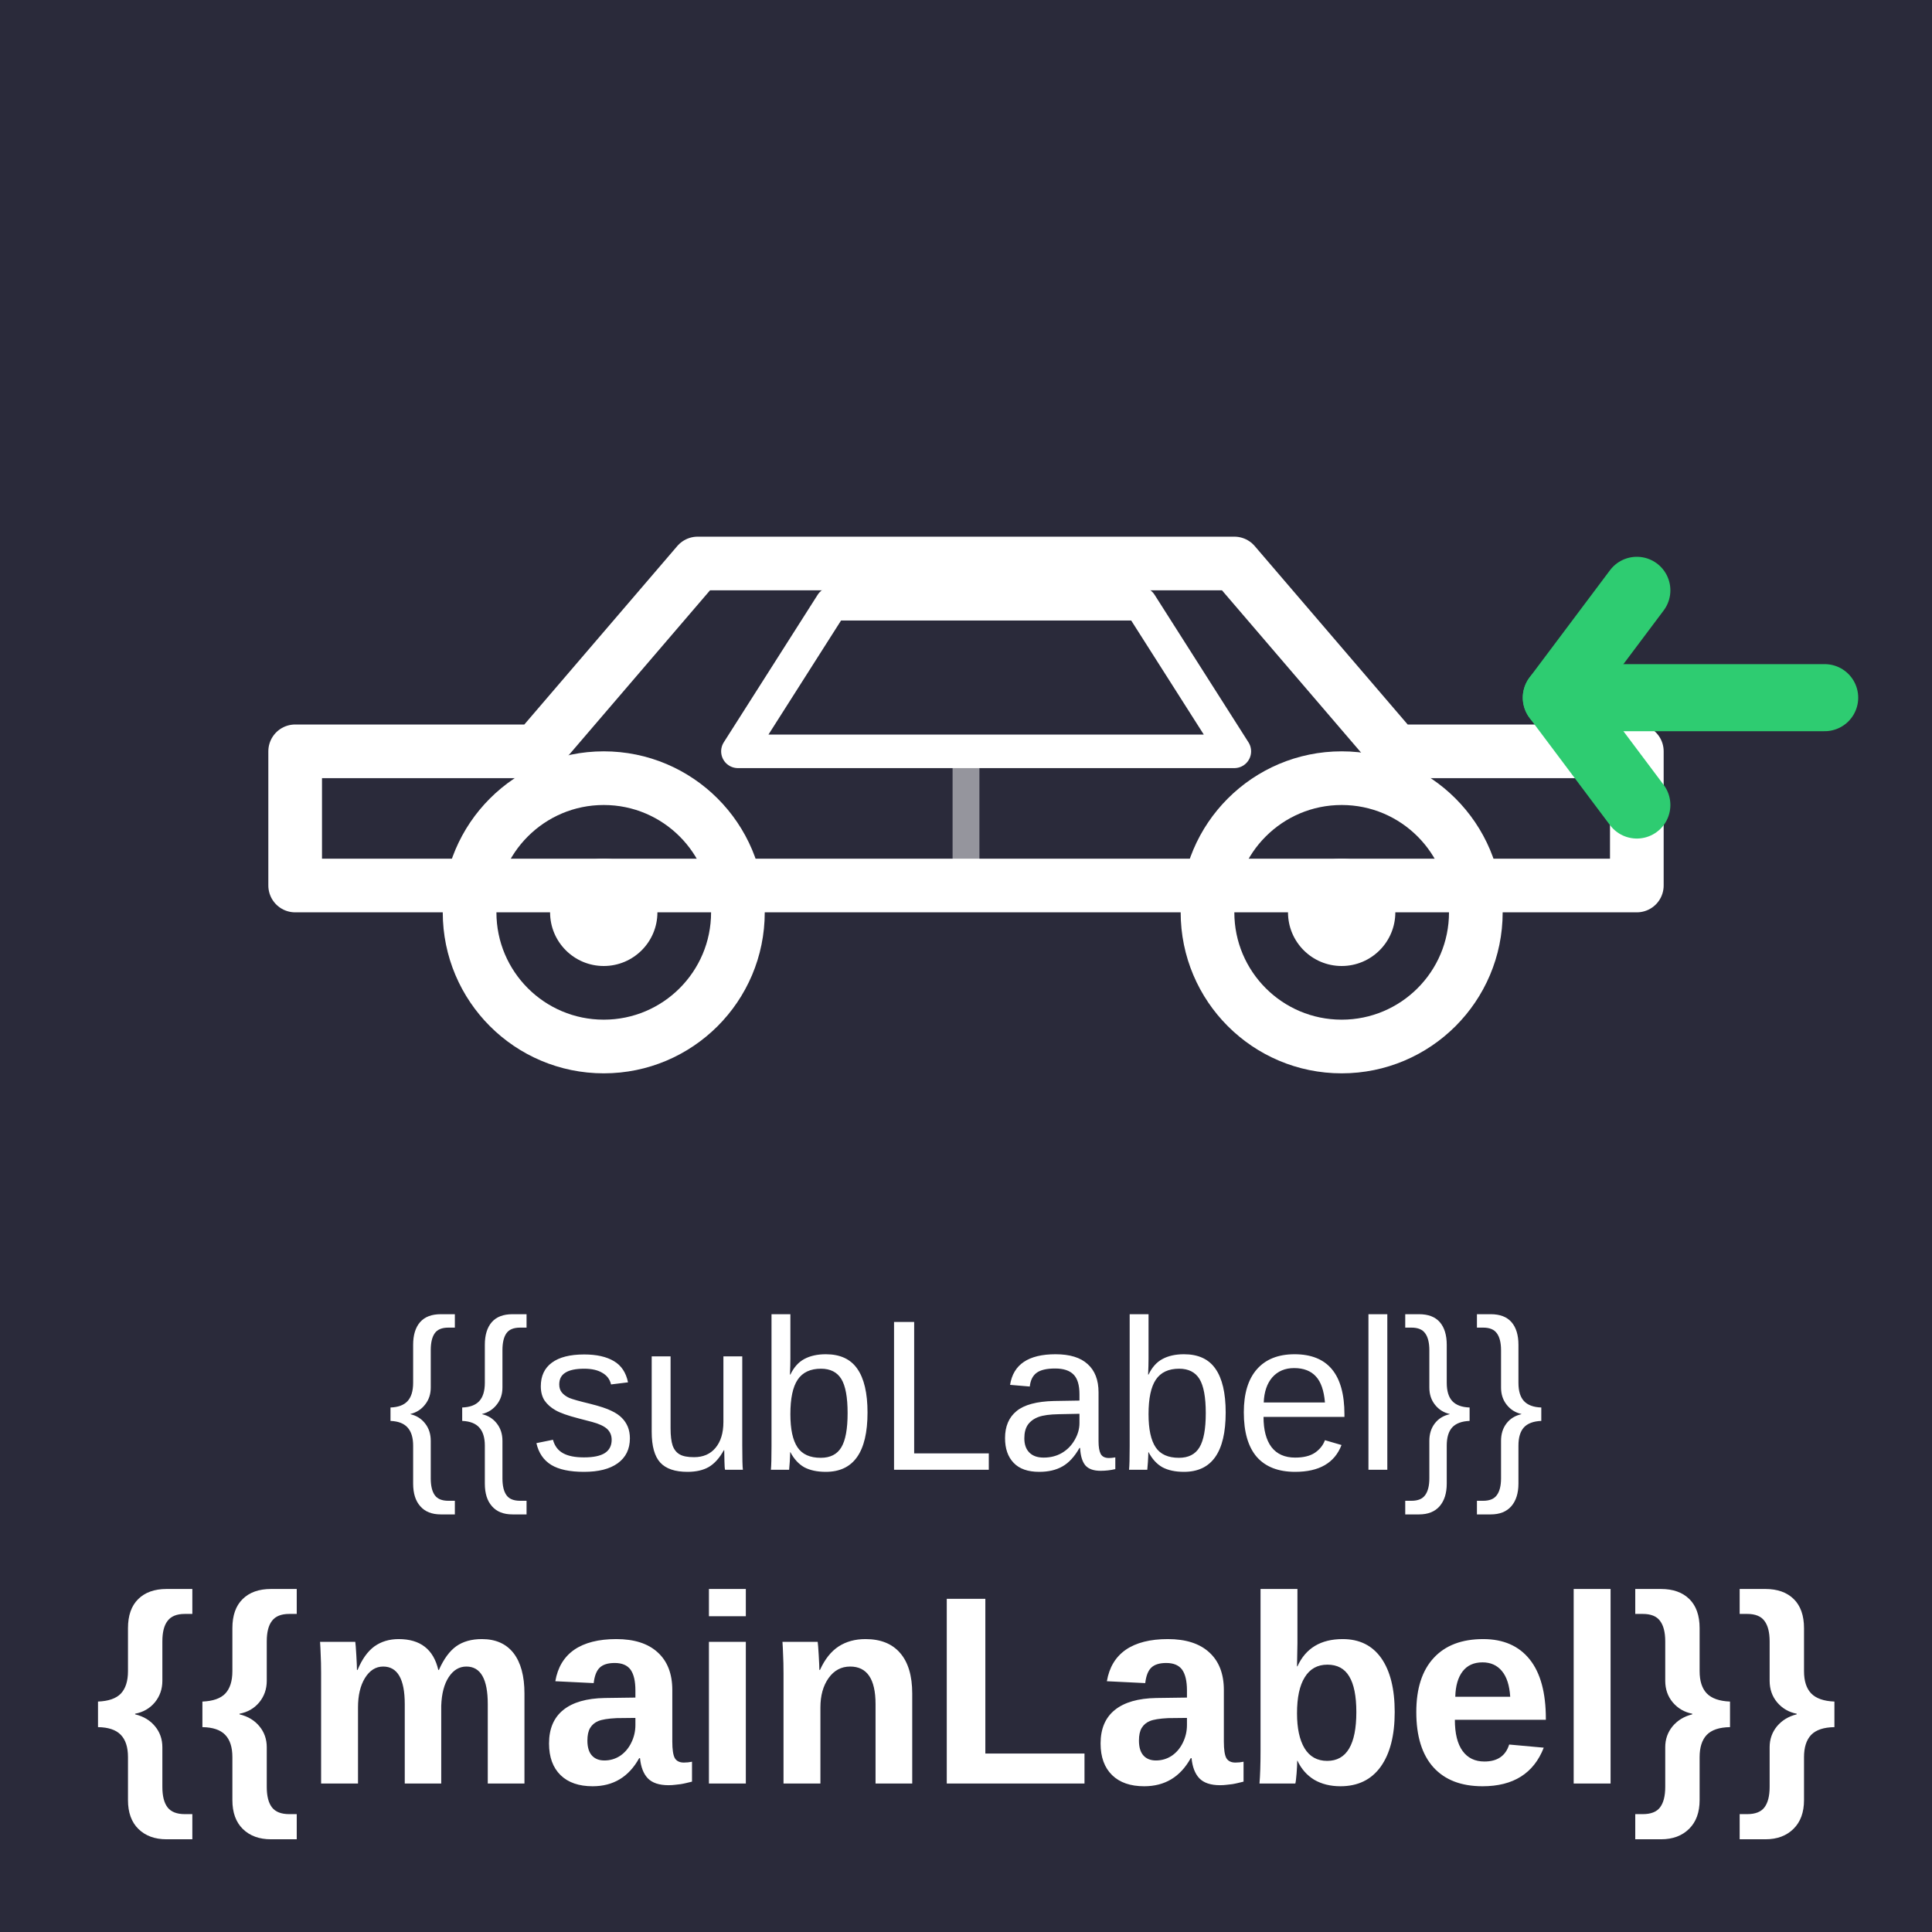
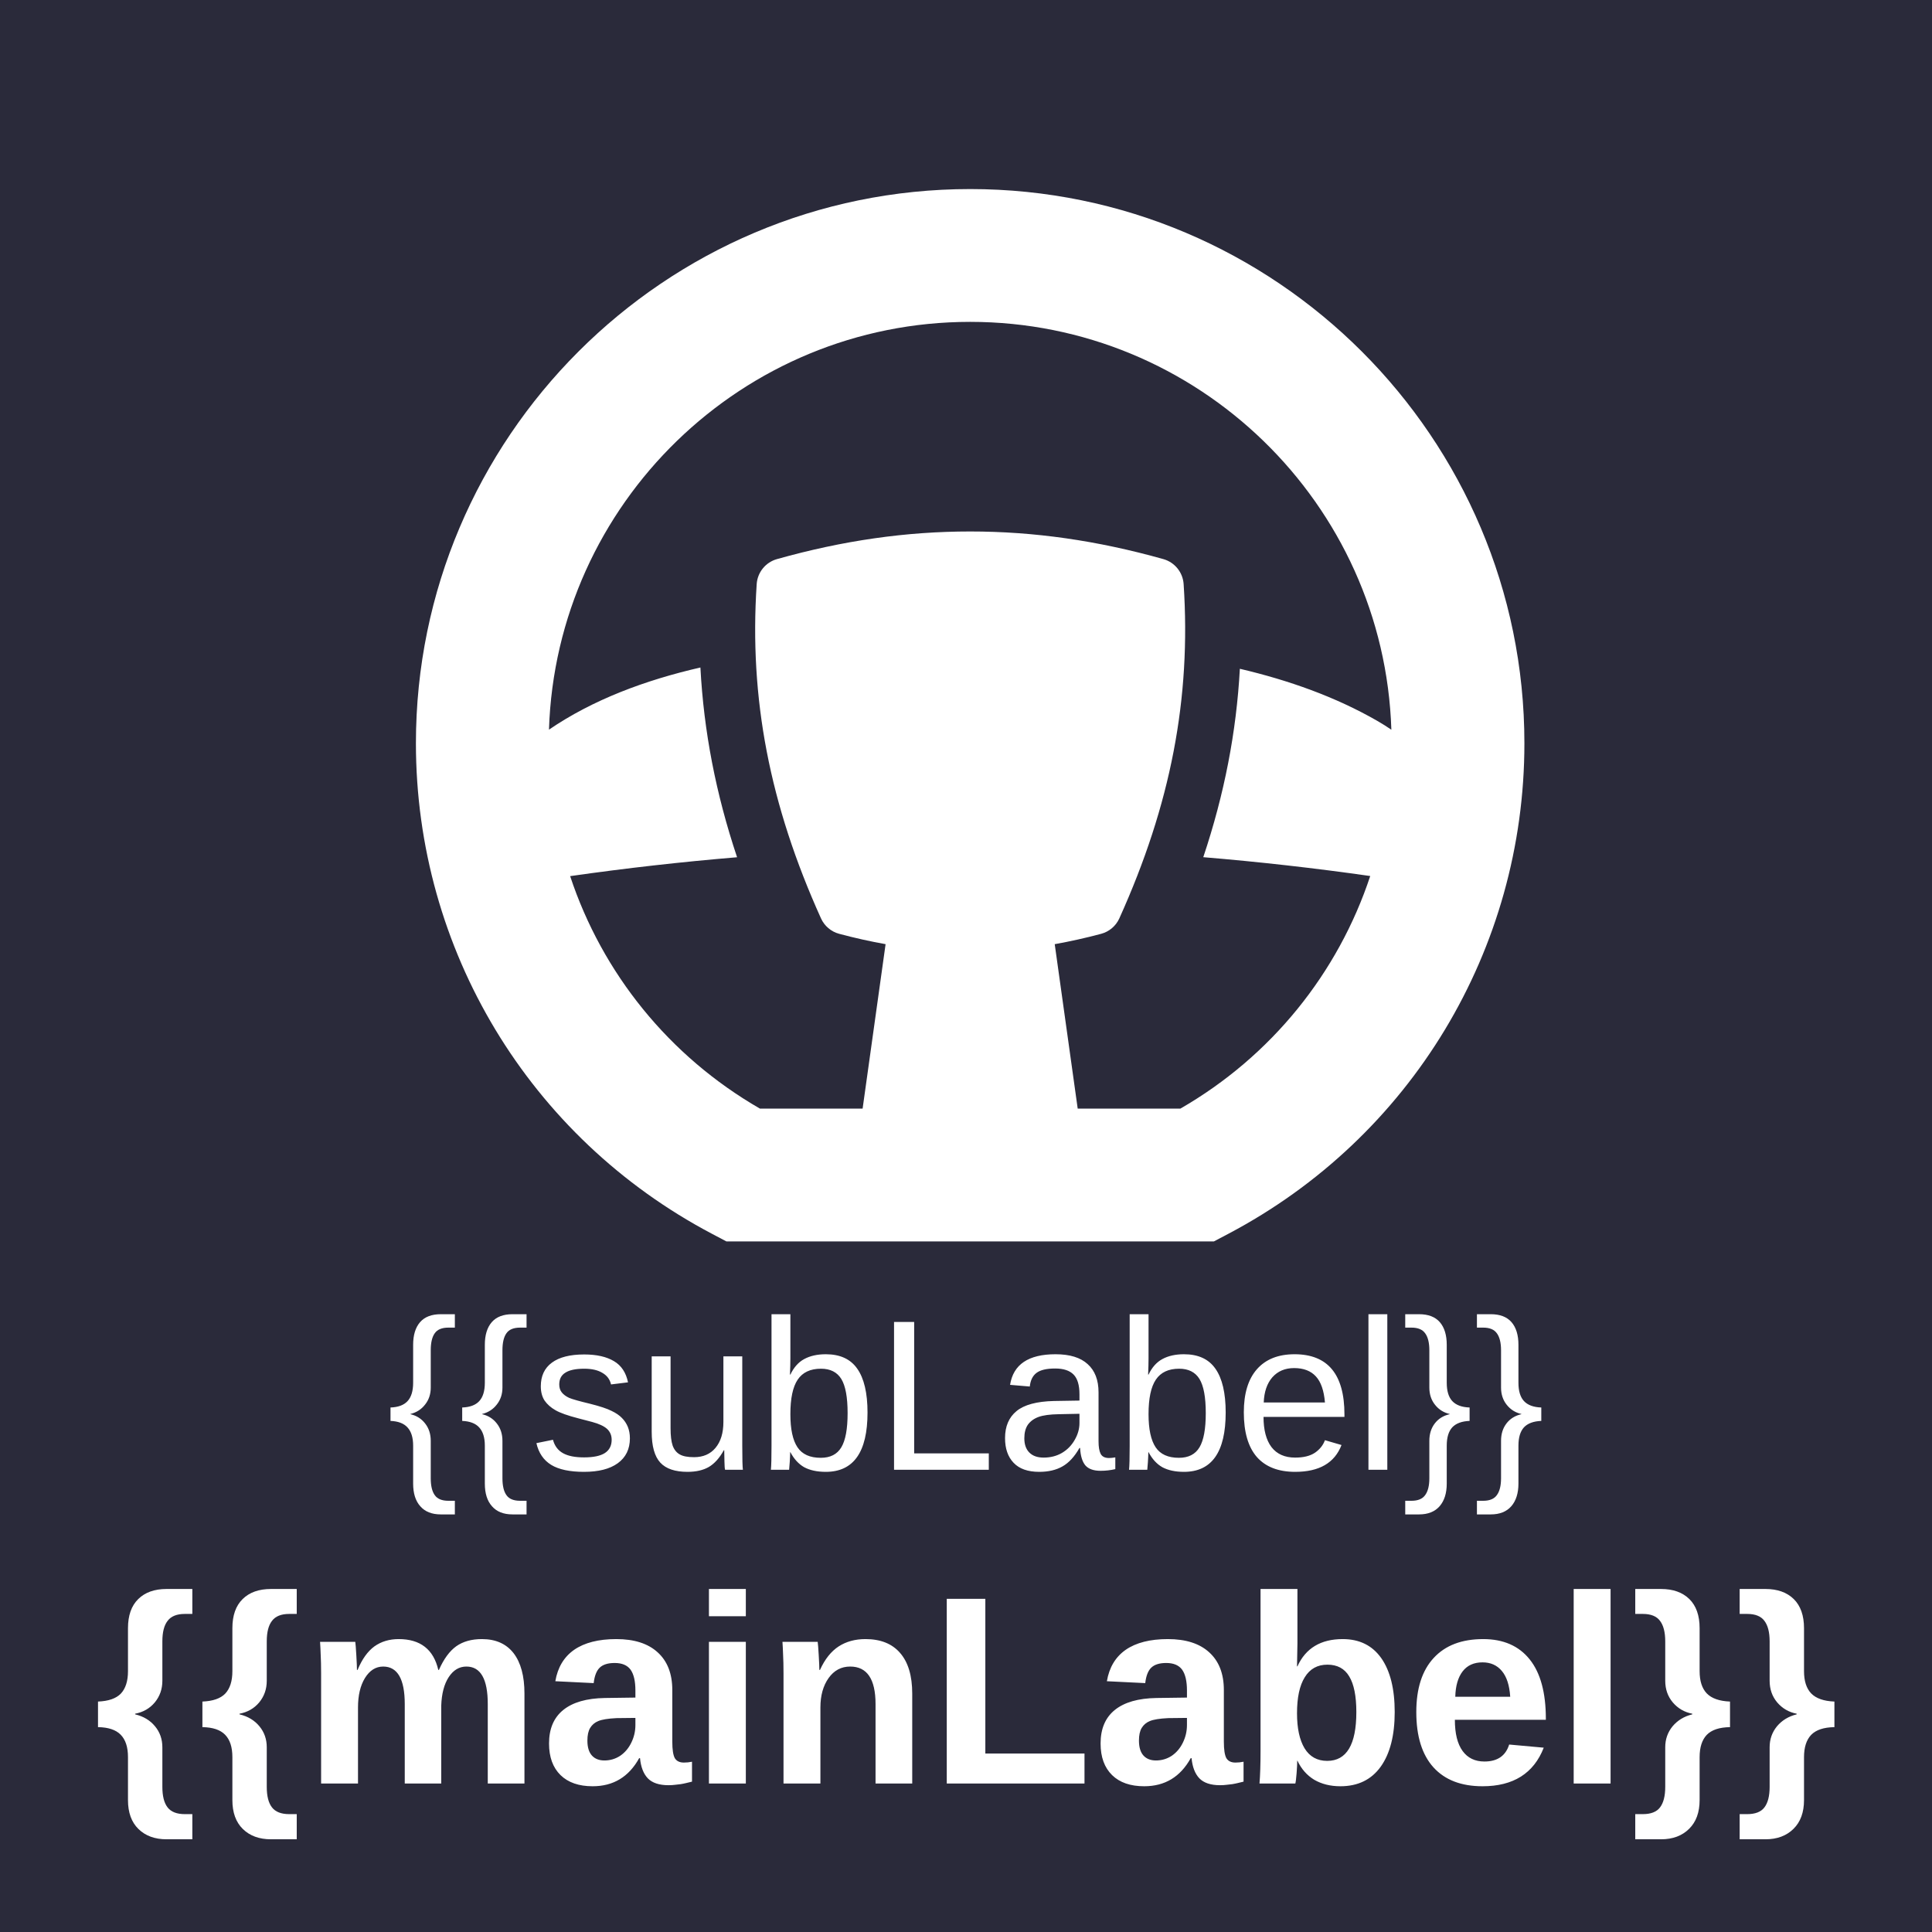
<svg xmlns="http://www.w3.org/2000/svg" viewBox="0 0 144 144">
  <g filter="url(#activity-state)">
    <rect x="0" y="0" width="144" height="144" fill="#2a2a3a" />
-     <path d="M22 66 L22 56 L40 56 L52 42 L92 42 L104 56 L122 56 L122 66 Z" fill="none" stroke="#ffffff" stroke-width="4" stroke-linecap="round" stroke-linejoin="round" />
-     <path d="M55 56 L62 45 L85 45 L92 56 Z" fill="none" stroke="#ffffff" stroke-width="2.5" stroke-linecap="round" stroke-linejoin="round" />
-     <circle cx="45" cy="68" r="10" fill="none" stroke="#ffffff" stroke-width="4" />
-     <circle cx="45" cy="68" r="4" fill="#ffffff" />
-     <circle cx="100" cy="68" r="10" fill="none" stroke="#ffffff" stroke-width="4" />
-     <circle cx="100" cy="68" r="4" fill="#ffffff" />
-     <line x1="72" y1="56" x2="72" y2="66" stroke="#ffffff" stroke-width="2" opacity="0.5" />
-     <line x1="136" y1="52" x2="116" y2="52" stroke="#2ecc71" stroke-width="5" stroke-linecap="round" />
-     <polyline points="122,44 116,52 122,60" fill="none" stroke="#2ecc71" stroke-width="5" stroke-linecap="round" stroke-linejoin="round" />
+     <g transform="translate(31, 12) scale(0.135)">
+       <path d="M305.997,15.492C137.27,15.492,0,152.762,0,321.491c0,113.854,62.614,217.611,163.405,270.782l8.03,4.235h269.128         l8.03-4.235C549.388,539.1,612,435.342,612,321.491C612,152.762,474.728,15.492,305.997,15.492z M422.06,523.185h-56.683         l-12.685-90.79c8.402-1.506,16.92-3.39,25.621-5.717c4.457-1.193,8.147-4.325,10.048-8.531         c28.393-62.849,39.673-121.492,35.5-184.551c-0.434-6.506-4.914-12.034-11.188-13.8c-36.504-10.263-71.395-15.256-106.673-15.256         c-35.275,0-70.166,4.991-106.668,15.256c-6.276,1.766-10.756,7.292-11.19,13.8c-4.173,63.059,7.107,121.702,35.5,184.551         c1.901,4.211,5.592,7.341,10.053,8.531c8.699,2.327,17.214,4.21,25.613,5.713l-12.685,90.793h-56.68         c-50.277-28.956-87.083-74.878-104.794-128.357c30.705-4.391,61.43-7.865,92.167-10.425         c-11.724-35.065-18.387-69.522-20.248-104.762c-30.498,6.999-59.386,17.771-83.604,34.315         c3.993-124.822,106.763-225.14,232.538-225.14c125.788,0,228.57,100.337,232.545,225.177c-2.404-1.649-4.952-3.26-7.66-4.819         c-23.126-13.318-49.007-22.5-75.983-28.826c-1.913,34.98-8.561,69.203-20.201,104.023c30.738,2.552,61.469,6.016,92.177,10.399         C509.169,448.276,472.355,494.221,422.06,523.185z" fill="#ffffff" />
+     </g>
    <text x="72" y="104" text-anchor="middle" dominant-baseline="central" fill="#ffffff" font-family="Arial, sans-serif" font-size="16">{{subLabel}}</text>
    <text x="72" y="126" text-anchor="middle" dominant-baseline="central" fill="#ffffff" font-family="Arial, sans-serif" font-size="20" font-weight="bold">{{mainLabel}}</text>
  </g>
</svg>
